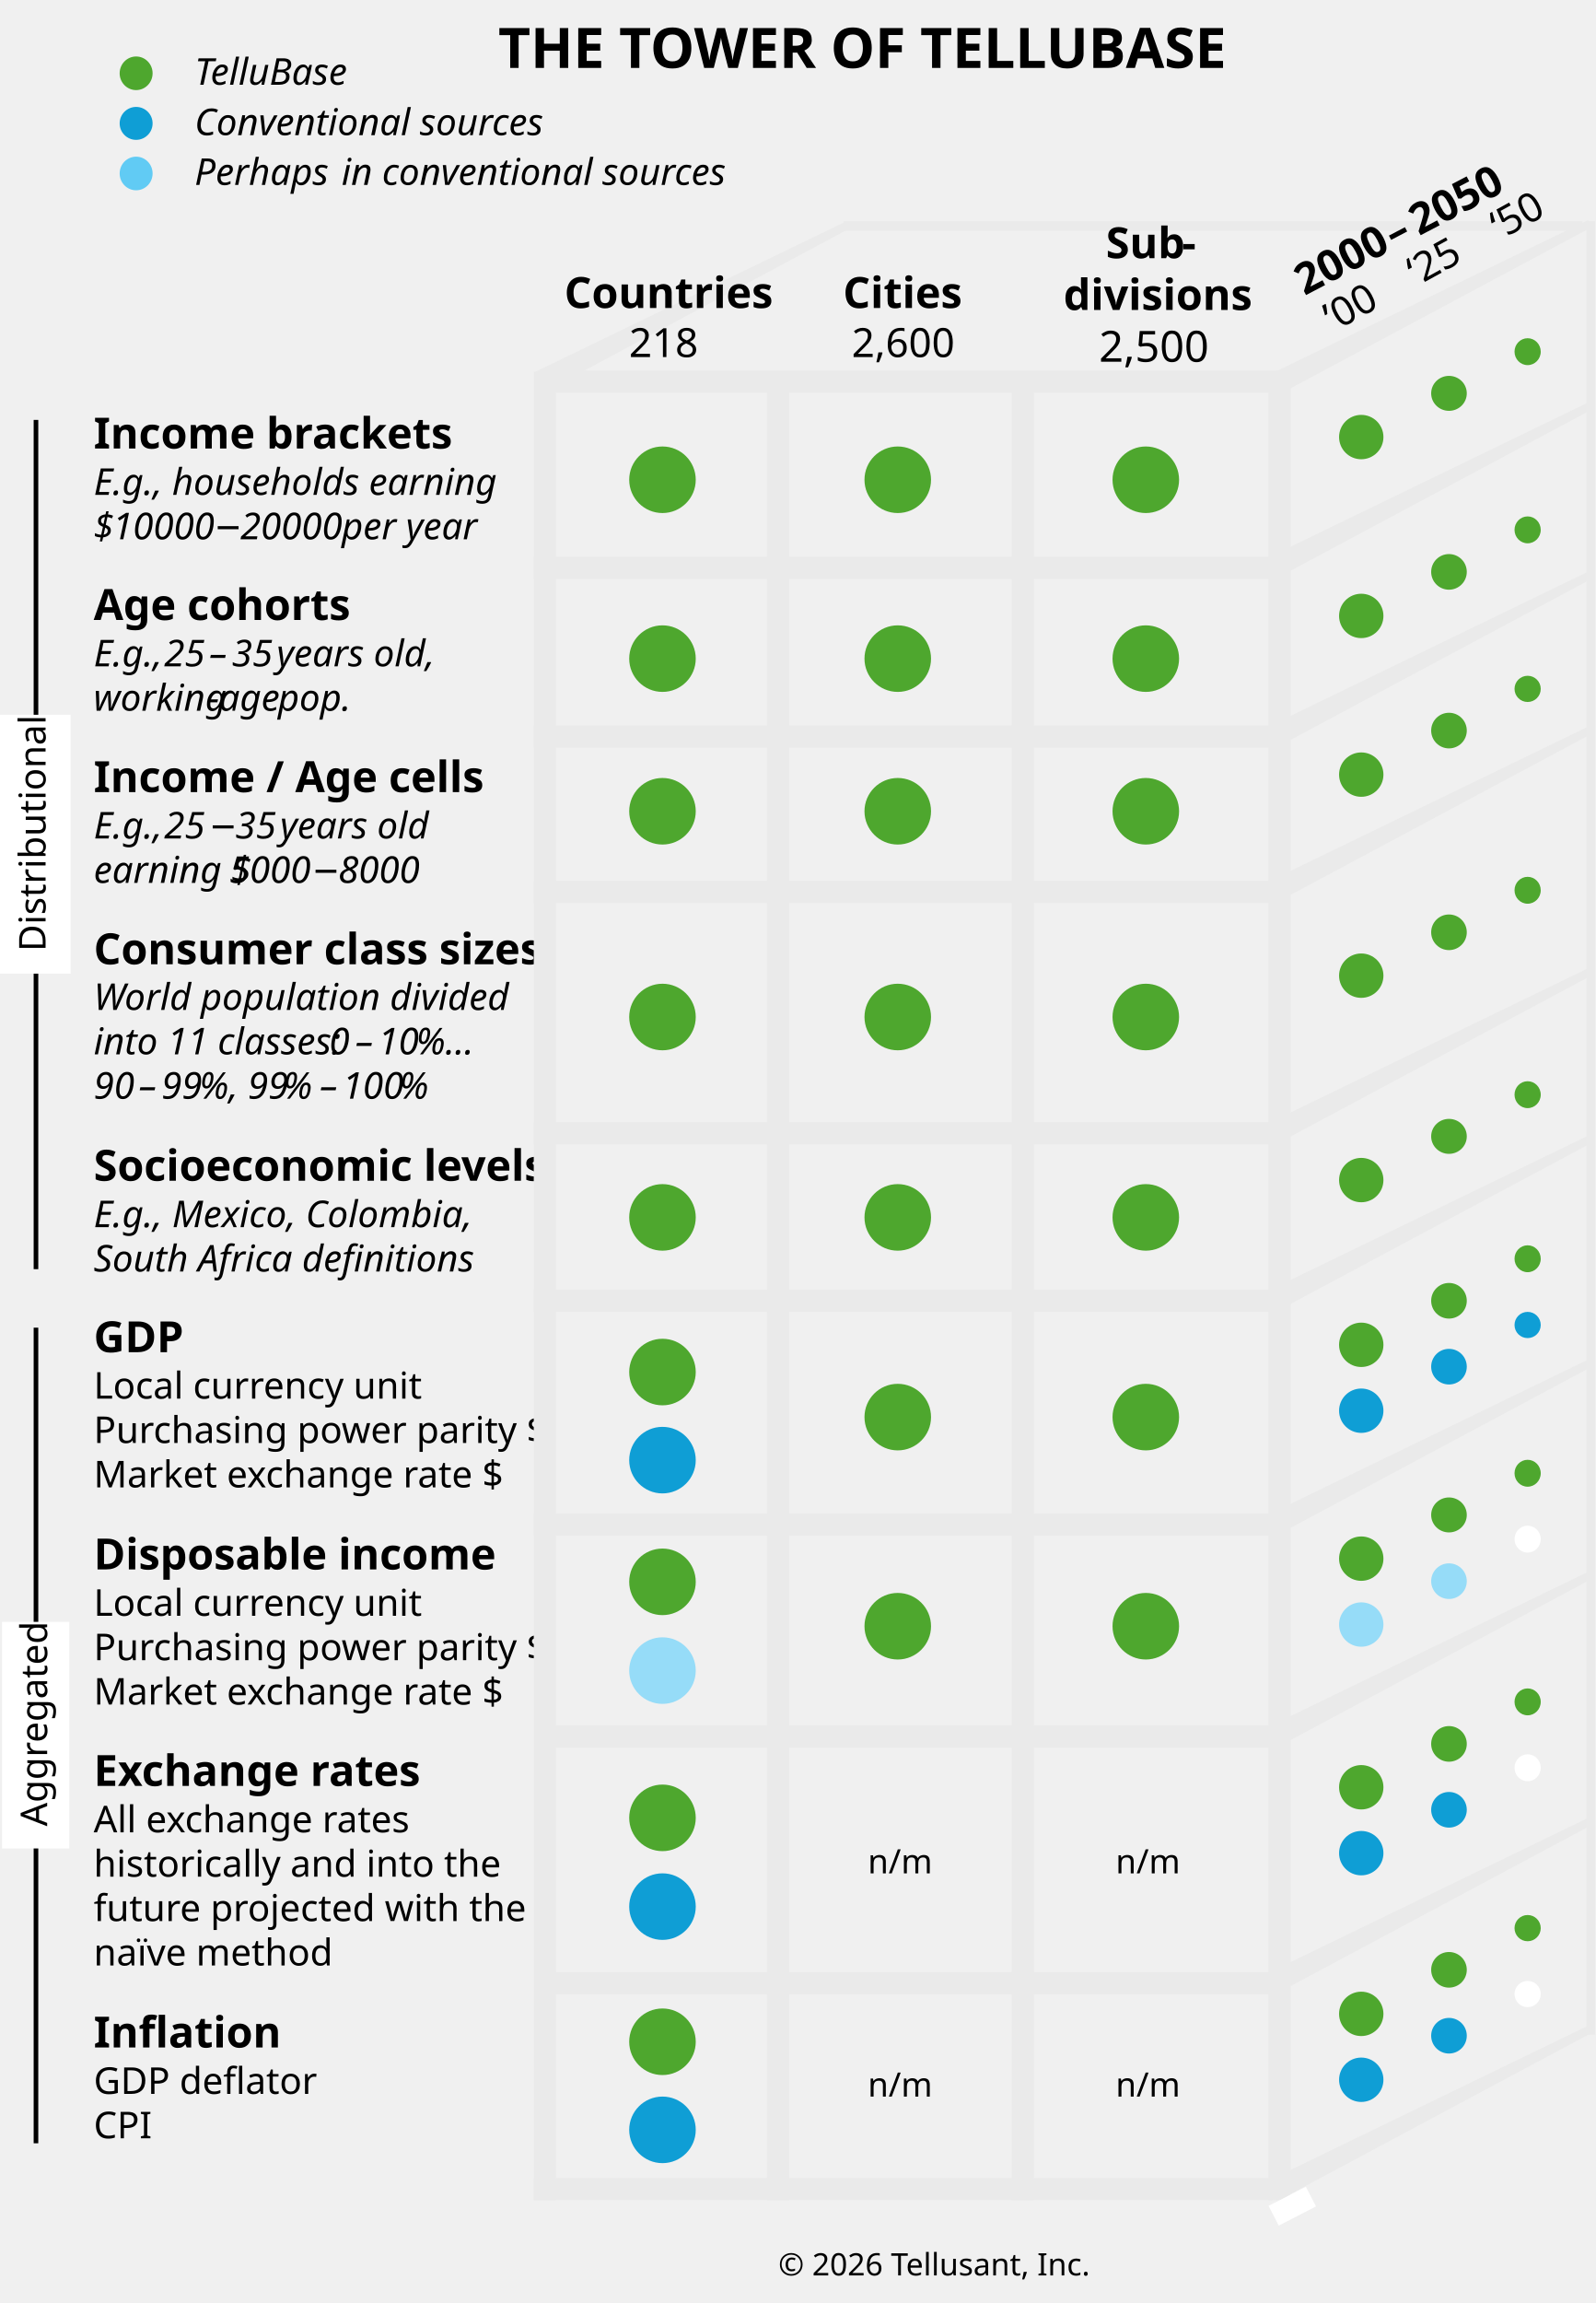
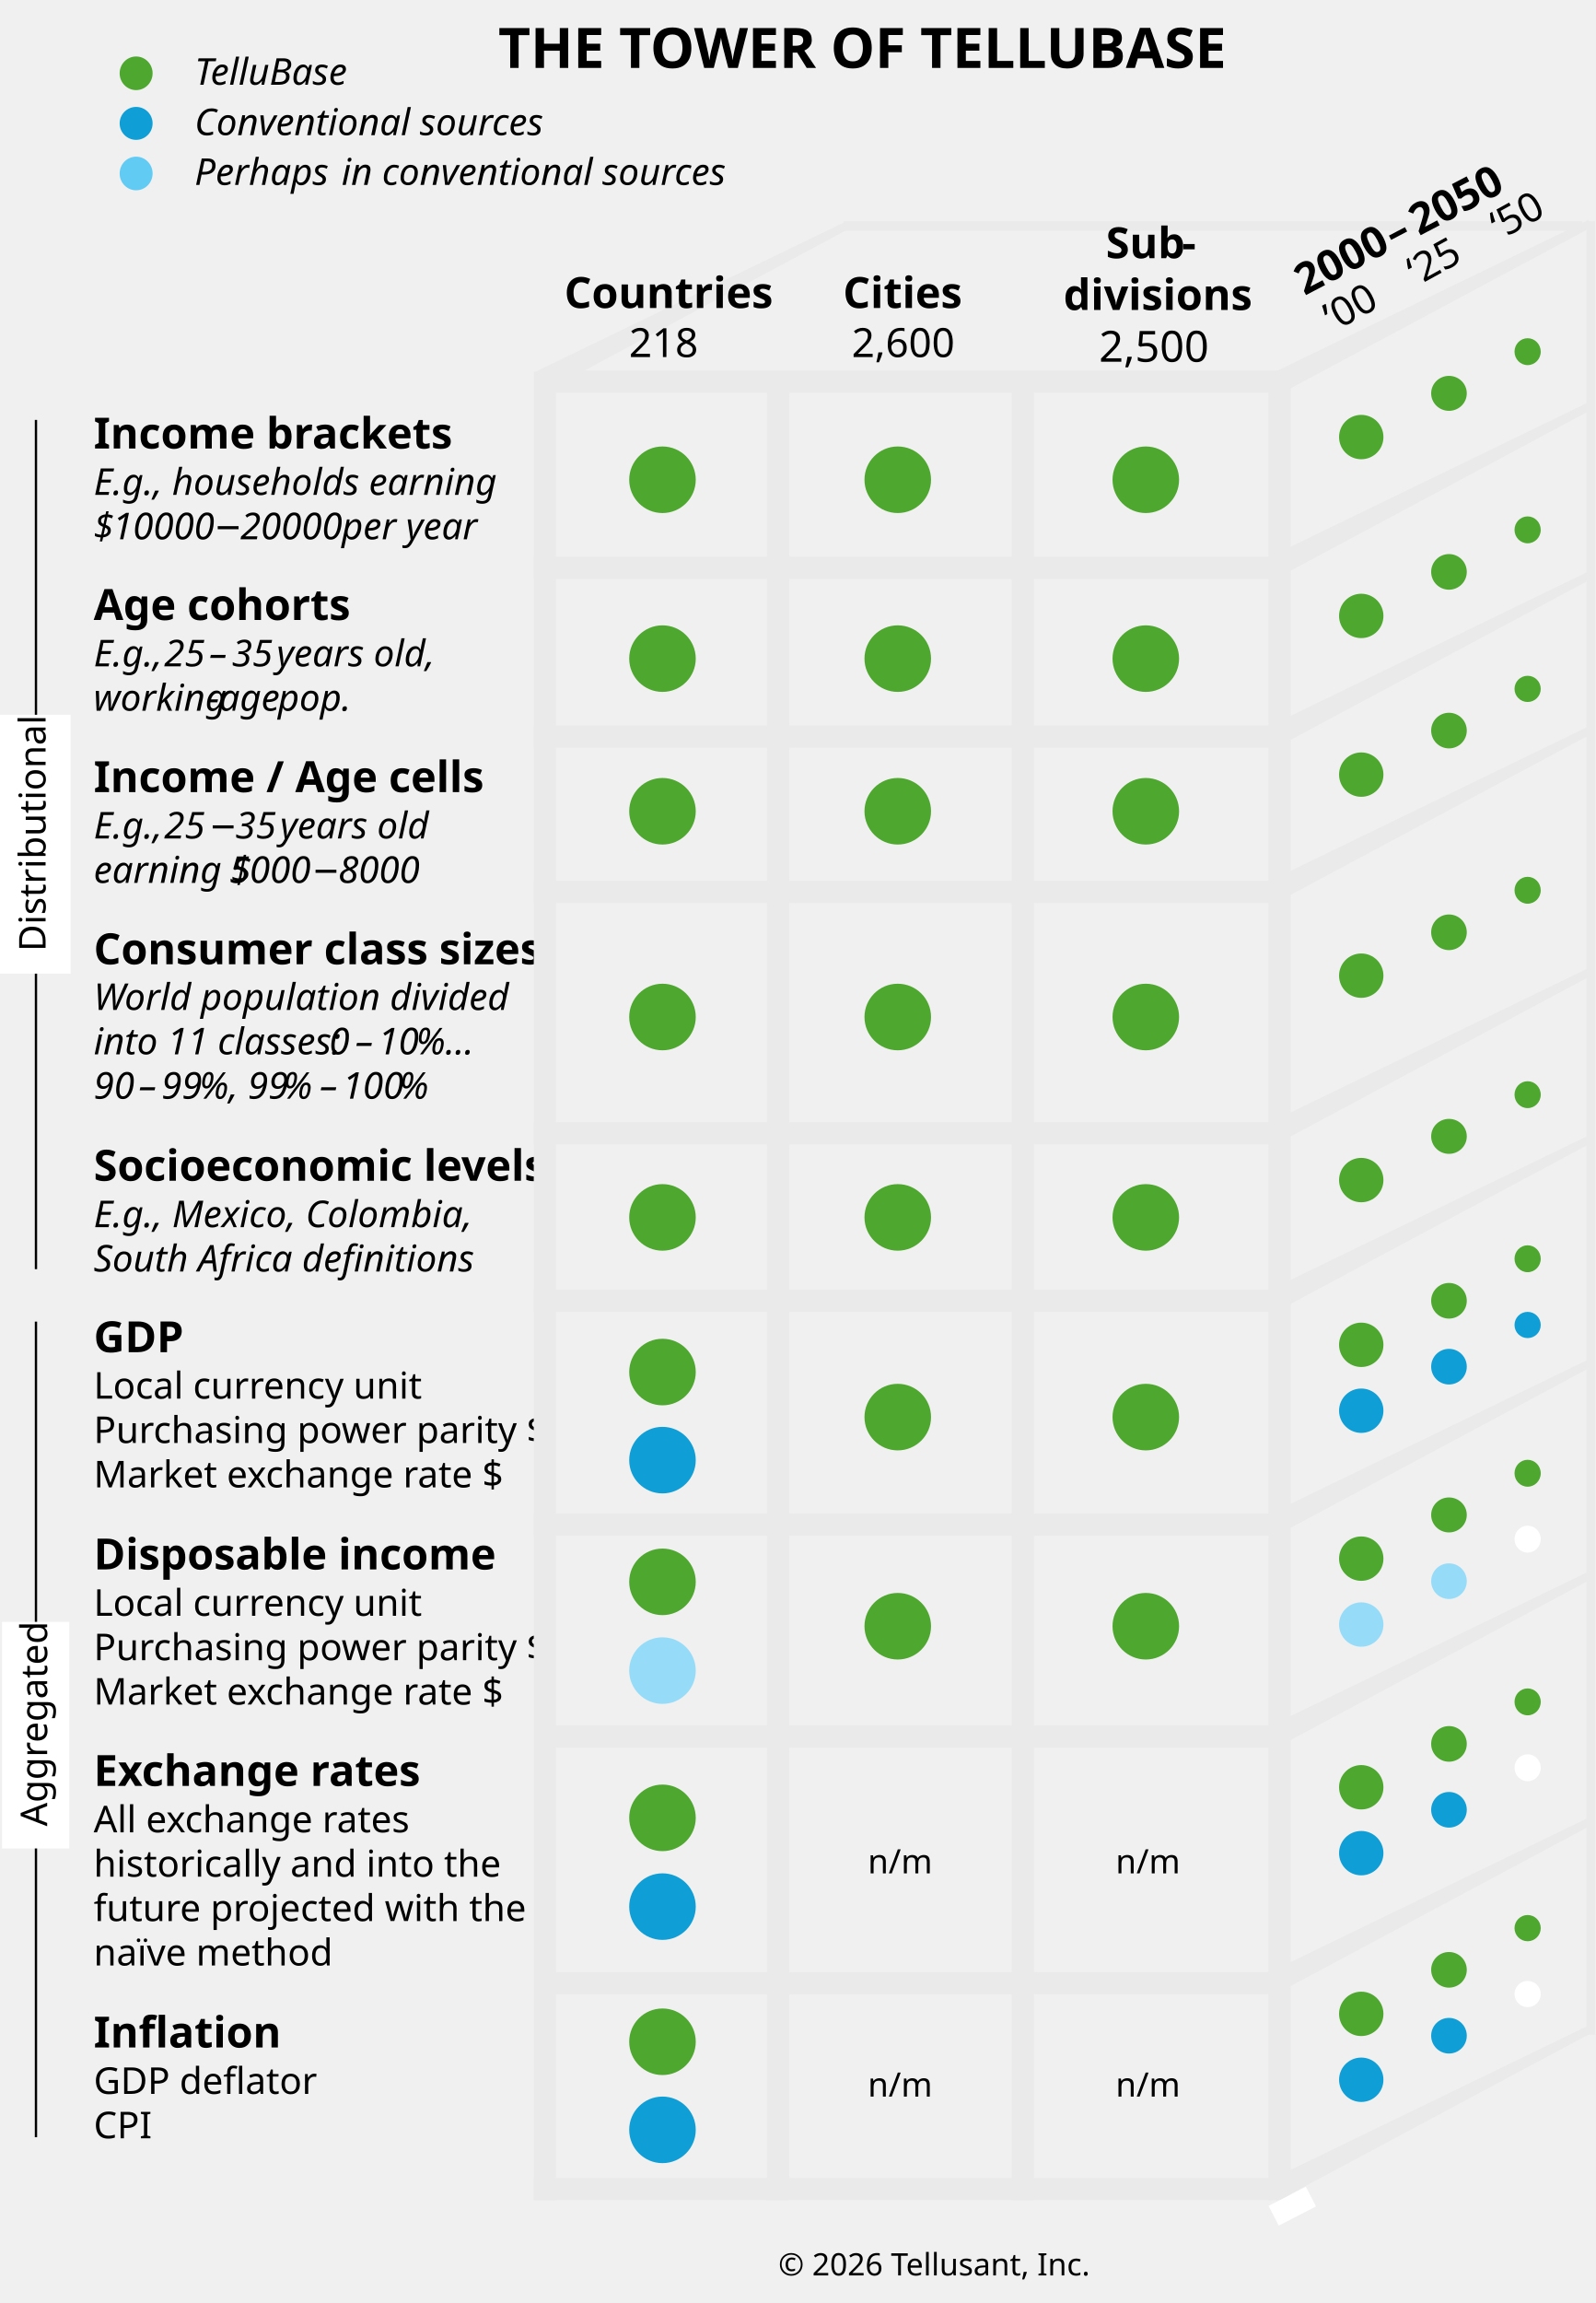
<svg xmlns="http://www.w3.org/2000/svg" width="2373" height="3425" xml:space="preserve" overflow="hidden">
  <g transform="translate(-46 -209)">
    <text font-family="Aptos,Aptos_MSFontService,sans-serif" font-weight="700" font-size="83" transform="matrix(1 0 0 1 787.197 310)">THE TOWER OF TELLUBASE</text>
    <path d="M224 392.5C224 378.969 234.969 368 248.5 368 262.031 368 273 378.969 273 392.5 273 406.031 262.031 417 248.5 417 234.969 417 224 406.031 224 392.5Z" fill="#0F9ED5" fill-rule="evenodd" />
    <text font-family="Aptos,Aptos_MSFontService,sans-serif" font-style="italic" font-weight="400" font-size="55" transform="matrix(1 0 0 1 335.492 410)">Conventional sources</text>
    <path d="M224 318C224 304.193 234.969 293 248.5 293 262.031 293 273 304.193 273 318 273 331.807 262.031 343 248.5 343 234.969 343 224 331.807 224 318Z" fill="#4EA72E" fill-rule="evenodd" />
    <text font-family="Aptos,Aptos_MSFontService,sans-serif" font-style="italic" font-weight="400" font-size="55" transform="matrix(1 0 0 1 335.492 335)">TelluBase</text>
    <path d="M224 467C224 453.193 234.969 442 248.5 442 262.031 442 273 453.193 273 467 273 480.807 262.031 492 248.5 492 234.969 492 224 480.807 224 467Z" fill="#61CBF4" fill-rule="evenodd" />
    <text font-family="Aptos,Aptos_MSFontService,sans-serif" font-style="italic" font-weight="400" font-size="55" transform="matrix(1 0 0 1 335.492 484)">Perhaps</text>
    <text font-family="Aptos,Aptos_MSFontService,sans-serif" font-style="italic" font-weight="400" font-size="55" transform="matrix(1 0 0 1 554.003 484)">in conventional sources</text>
    <text font-family="Aptos,Aptos_MSFontService,sans-serif" font-weight="400" font-size="46" transform="matrix(1 0 0 1 1203.91 3593)">© 2026 Tellusant, Inc.</text>
    <rect x="1301" y="538" width="1099" height="14" fill="#EAEAEA" />
    <text font-family="Aptos,Aptos_MSFontService,sans-serif" font-weight="700" font-size="64" transform="matrix(1 0 0 1 1300.06 667)">Cities</text>
    <text font-family="Aptos,Aptos_MSFontService,sans-serif" font-weight="400" font-size="60" transform="matrix(1 0 0 1 1312.94 740)">2,600</text>
    <text font-family="Aptos,Aptos_MSFontService,sans-serif" font-weight="700" font-size="64" transform="matrix(1 0 0 1 1691.1 593)">Sub</text>
    <text font-family="Aptos,Aptos_MSFontService,sans-serif" font-weight="700" font-size="64" transform="matrix(1 0 0 1 1804.54 593)">-</text>
    <text font-family="Aptos,Aptos_MSFontService,sans-serif" font-weight="700" font-size="64" transform="matrix(1 0 0 1 1628.08 670)">divisions</text>
    <text font-family="Aptos,Aptos_MSFontService,sans-serif" font-weight="400" font-size="64" transform="matrix(1 0 0 1 1680.79 747)">2,500</text>
    <text font-family="Aptos Narrow,Aptos Narrow_MSFontService,sans-serif" font-weight="700" font-stretch="semi-condensed" font-size="64" transform="matrix(1 0 0 1 185.334 2220)">GDP</text>
    <text font-family="Aptos Narrow,Aptos Narrow_MSFontService,sans-serif" font-weight="400" font-stretch="semi-condensed" font-size="55" transform="matrix(1 0 0 1 185.334 2289)">Local currency unit</text>
    <text font-family="Aptos Narrow,Aptos Narrow_MSFontService,sans-serif" font-weight="400" font-stretch="semi-condensed" font-size="55" transform="matrix(1 0 0 1 185.334 2355)">Purchasing power parity $</text>
    <text font-family="Aptos Narrow,Aptos Narrow_MSFontService,sans-serif" font-weight="400" font-stretch="semi-condensed" font-size="55" transform="matrix(1 0 0 1 185.334 2421)">Market exchange rate $</text>
    <text font-family="Aptos Narrow,Aptos Narrow_MSFontService,sans-serif" font-weight="700" font-stretch="semi-condensed" font-size="64" transform="matrix(1 0 0 1 185.334 2543)">Disposable income</text>
    <text font-family="Aptos Narrow,Aptos Narrow_MSFontService,sans-serif" font-weight="400" font-stretch="semi-condensed" font-size="55" transform="matrix(1 0 0 1 185.334 2612)">Local currency unit</text>
    <text font-family="Aptos Narrow,Aptos Narrow_MSFontService,sans-serif" font-weight="400" font-stretch="semi-condensed" font-size="55" transform="matrix(1 0 0 1 185.334 2678)">Purchasing power parity $</text>
    <text font-family="Aptos Narrow,Aptos Narrow_MSFontService,sans-serif" font-weight="400" font-stretch="semi-condensed" font-size="55" transform="matrix(1 0 0 1 185.334 2744)">Market exchange rate $</text>
    <text font-family="Aptos Narrow,Aptos Narrow_MSFontService,sans-serif" font-weight="700" font-stretch="semi-condensed" font-size="64" transform="matrix(1 0 0 1 185.334 876)">Income brackets</text>
    <text font-family="Aptos Narrow,Aptos Narrow_MSFontService,sans-serif" font-style="italic" font-weight="400" font-stretch="semi-condensed" font-size="55" transform="matrix(1 0 0 1 185.334 945)">E.g., households earning </text>
    <text font-family="Aptos Narrow,Aptos Narrow_MSFontService,sans-serif" font-style="italic" font-weight="400" font-stretch="semi-condensed" font-size="55" transform="matrix(1 0 0 1 185.334 1011)">$</text>
    <text font-family="Aptos Narrow,Aptos Narrow_MSFontService,sans-serif" font-style="italic" font-weight="400" font-stretch="semi-condensed" font-size="55" transform="matrix(1 0 0 1 213.407 1011)">10000</text>
    <text font-family="Arial,Arial_MSFontService,sans-serif" font-style="italic" font-weight="400" font-size="55" transform="matrix(1 0 0 1 353.771 1011)"> </text>
    <text font-family="Aptos Narrow,Aptos Narrow_MSFontService,sans-serif" font-style="italic" font-weight="400" font-stretch="semi-condensed" font-size="55" transform="matrix(1 0 0 1 364.657 1011)">−</text>
    <text font-family="Arial,Arial_MSFontService,sans-serif" font-style="italic" font-weight="400" font-size="55" transform="matrix(1 0 0 1 392.73 1011)"> </text>
    <text font-family="Aptos Narrow,Aptos Narrow_MSFontService,sans-serif" font-style="italic" font-weight="400" font-stretch="semi-condensed" font-size="55" transform="matrix(1 0 0 1 403.615 1011)">20000 </text>
    <text font-family="Aptos Narrow,Aptos Narrow_MSFontService,sans-serif" font-style="italic" font-weight="400" font-stretch="semi-condensed" font-size="55" transform="matrix(1 0 0 1 554.292 1011)">per year</text>
    <text font-family="Aptos Narrow,Aptos Narrow_MSFontService,sans-serif" font-weight="700" font-stretch="semi-condensed" font-size="64" transform="matrix(1 0 0 1 185.334 1131)">Age cohorts</text>
    <text font-family="Aptos Narrow,Aptos Narrow_MSFontService,sans-serif" font-style="italic" font-weight="400" font-stretch="semi-condensed" font-size="55" transform="matrix(1 0 0 1 185.334 1200)">E.g., </text>
    <text font-family="Aptos Narrow,Aptos Narrow_MSFontService,sans-serif" font-style="italic" font-weight="400" font-stretch="semi-condensed" font-size="55" transform="matrix(1 0 0 1 290.177 1200)">25</text>
    <text font-family="Arial,Arial_MSFontService,sans-serif" font-style="italic" font-weight="400" font-size="55" transform="matrix(1 0 0 1 346.323 1200)"> </text>
    <text font-family="Aptos Narrow,Aptos Narrow_MSFontService,sans-serif" font-style="italic" font-weight="400" font-stretch="semi-condensed" font-size="55" transform="matrix(1 0 0 1 357.209 1200)">–</text>
    <text font-family="Arial,Arial_MSFontService,sans-serif" font-style="italic" font-weight="400" font-size="55" transform="matrix(1 0 0 1 380.125 1200)"> </text>
    <text font-family="Aptos Narrow,Aptos Narrow_MSFontService,sans-serif" font-style="italic" font-weight="400" font-stretch="semi-condensed" font-size="55" transform="matrix(1 0 0 1 391.011 1200)">35 </text>
    <text font-family="Aptos Narrow,Aptos Narrow_MSFontService,sans-serif" font-style="italic" font-weight="400" font-stretch="semi-condensed" font-size="55" transform="matrix(1 0 0 1 457.469 1200)">years old,</text>
    <text font-family="Aptos Narrow,Aptos Narrow_MSFontService,sans-serif" font-style="italic" font-weight="400" font-stretch="semi-condensed" font-size="55" transform="matrix(1 0 0 1 185.334 1266)">working</text>
    <text font-family="Aptos Narrow,Aptos Narrow_MSFontService,sans-serif" font-style="italic" font-weight="400" font-stretch="semi-condensed" font-size="55" transform="matrix(1 0 0 1 354.917 1266)">-</text>
    <text font-family="Aptos Narrow,Aptos Narrow_MSFontService,sans-serif" font-style="italic" font-weight="400" font-stretch="semi-condensed" font-size="55" transform="matrix(1 0 0 1 371.532 1266)">age </text>
    <text font-family="Aptos Narrow,Aptos Narrow_MSFontService,sans-serif" font-style="italic" font-weight="400" font-stretch="semi-condensed" font-size="55" transform="matrix(1 0 0 1 459.417 1266)">pop.</text>
    <rect x="1187" y="762" width="33" height="2719" fill="#EAEAEA" />
    <rect x="2406" y="538" width="13" height="2697" fill="#EAEAEA" />
    <rect x="1933" y="762" width="33" height="2719" fill="#EAEAEA" />
    <rect x="1551" y="762" width="33" height="2719" fill="#EAEAEA" />
    <rect x="859" y="760" width="1099" height="33" fill="#EAEAEA" />
    <text font-family="Aptos Narrow,Aptos Narrow_MSFontService,sans-serif" font-weight="700" font-stretch="semi-condensed" font-size="64" transform="matrix(1 0 0 1 185.334 1387)">Income / Age cells</text>
    <text font-family="Aptos Narrow,Aptos Narrow_MSFontService,sans-serif" font-style="italic" font-weight="400" font-stretch="semi-condensed" font-size="55" transform="matrix(1 0 0 1 185.334 1456)">E.g., </text>
    <text font-family="Aptos Narrow,Aptos Narrow_MSFontService,sans-serif" font-style="italic" font-weight="400" font-stretch="semi-condensed" font-size="55" transform="matrix(1 0 0 1 290.177 1456)">25</text>
    <text font-family="Arial,Arial_MSFontService,sans-serif" font-style="italic" font-weight="400" font-size="55" transform="matrix(1 0 0 1 346.323 1456)"> </text>
    <text font-family="Aptos Narrow,Aptos Narrow_MSFontService,sans-serif" font-style="italic" font-weight="400" font-stretch="semi-condensed" font-size="55" transform="matrix(1 0 0 1 357.209 1456)">−</text>
    <text font-family="Arial,Arial_MSFontService,sans-serif" font-style="italic" font-weight="400" font-size="55" transform="matrix(1 0 0 1 385.282 1456)"> </text>
    <text font-family="Aptos Narrow,Aptos Narrow_MSFontService,sans-serif" font-style="italic" font-weight="400" font-stretch="semi-condensed" font-size="55" transform="matrix(1 0 0 1 396.167 1456)">35 </text>
    <text font-family="Aptos Narrow,Aptos Narrow_MSFontService,sans-serif" font-style="italic" font-weight="400" font-stretch="semi-condensed" font-size="55" transform="matrix(1 0 0 1 462.625 1456)">years old </text>
    <text font-family="Aptos Narrow,Aptos Narrow_MSFontService,sans-serif" font-style="italic" font-weight="400" font-stretch="semi-condensed" font-size="55" transform="matrix(1 0 0 1 185.334 1522)">earning $</text>
    <text font-family="Aptos Narrow,Aptos Narrow_MSFontService,sans-serif" font-style="italic" font-weight="400" font-stretch="semi-condensed" font-size="55" transform="matrix(1 0 0 1 387 1522)">5000</text>
    <text font-family="Arial,Arial_MSFontService,sans-serif" font-style="italic" font-weight="400" font-size="55" transform="matrix(1 0 0 1 499.292 1522)"> </text>
    <text font-family="Aptos Narrow,Aptos Narrow_MSFontService,sans-serif" font-style="italic" font-weight="400" font-stretch="semi-condensed" font-size="55" transform="matrix(1 0 0 1 510.177 1522)">−</text>
    <text font-family="Arial,Arial_MSFontService,sans-serif" font-style="italic" font-weight="400" font-size="55" transform="matrix(1 0 0 1 538.25 1522)"> </text>
    <text font-family="Aptos Narrow,Aptos Narrow_MSFontService,sans-serif" font-style="italic" font-weight="400" font-stretch="semi-condensed" font-size="55" transform="matrix(1 0 0 1 549.136 1522)">8000</text>
    <text font-family="Aptos Narrow,Aptos Narrow_MSFontService,sans-serif" font-weight="700" font-stretch="semi-condensed" font-size="64" transform="matrix(1 0 0 1 185.334 1965)">Socioeconomic levels</text>
    <text font-family="Aptos Narrow,Aptos Narrow_MSFontService,sans-serif" font-style="italic" font-weight="400" font-stretch="semi-condensed" font-size="55" transform="matrix(1 0 0 1 185.334 2034)">E.g., Mexico, Colombia, </text>
    <text font-family="Aptos Narrow,Aptos Narrow_MSFontService,sans-serif" font-style="italic" font-weight="400" font-stretch="semi-condensed" font-size="55" transform="matrix(1 0 0 1 185.334 2100)">South Africa definitions</text>
    <text font-family="Aptos Narrow,Aptos Narrow_MSFontService,sans-serif" font-weight="700" font-stretch="semi-condensed" font-size="64" transform="matrix(1 0 0 1 185.334 1643)">Consumer class sizes</text>
    <text font-family="Aptos Narrow,Aptos Narrow_MSFontService,sans-serif" font-style="italic" font-weight="400" font-stretch="semi-condensed" font-size="55" transform="matrix(1 0 0 1 185.334 1711)">World population divided </text>
    <text font-family="Aptos Narrow,Aptos Narrow_MSFontService,sans-serif" font-style="italic" font-weight="400" font-stretch="semi-condensed" font-size="55" transform="matrix(1 0 0 1 185.334 1777)">into 11 classes: </text>
    <text font-family="Aptos Narrow,Aptos Narrow_MSFontService,sans-serif" font-style="italic" font-weight="400" font-stretch="semi-condensed" font-size="55" transform="matrix(1 0 0 1 535.707 1777)">0</text>
    <text font-family="Arial,Arial_MSFontService,sans-serif" font-style="italic" font-weight="400" font-size="55" transform="matrix(1 0 0 1 563.78 1777)"> </text>
    <text font-family="Aptos Narrow,Aptos Narrow_MSFontService,sans-serif" font-style="italic" font-weight="400" font-stretch="semi-condensed" font-size="55" transform="matrix(1 0 0 1 574.665 1777)">–</text>
    <text font-family="Arial,Arial_MSFontService,sans-serif" font-style="italic" font-weight="400" font-size="55" transform="matrix(1 0 0 1 597.582 1777)"> </text>
    <text font-family="Aptos Narrow,Aptos Narrow_MSFontService,sans-serif" font-style="italic" font-weight="400" font-stretch="semi-condensed" font-size="55" transform="matrix(1 0 0 1 608.467 1777)">10</text>
    <text font-family="Aptos Narrow,Aptos Narrow_MSFontService,sans-serif" font-style="italic" font-weight="400" font-stretch="semi-condensed" font-size="55" transform="matrix(1 0 0 1 664.613 1777)">%…</text>
    <text font-family="Aptos Narrow,Aptos Narrow_MSFontService,sans-serif" font-style="italic" font-weight="400" font-stretch="semi-condensed" font-size="55" transform="matrix(1 0 0 1 185.334 1843)">90</text>
    <text font-family="Arial,Arial_MSFontService,sans-serif" font-style="italic" font-weight="400" font-size="55" transform="matrix(1 0 0 1 241.48 1843)"> </text>
    <text font-family="Aptos Narrow,Aptos Narrow_MSFontService,sans-serif" font-style="italic" font-weight="400" font-stretch="semi-condensed" font-size="55" transform="matrix(1 0 0 1 252.365 1843)">–</text>
    <text font-family="Arial,Arial_MSFontService,sans-serif" font-style="italic" font-weight="400" font-size="55" transform="matrix(1 0 0 1 275.282 1843)"> </text>
    <text font-family="Aptos Narrow,Aptos Narrow_MSFontService,sans-serif" font-style="italic" font-weight="400" font-stretch="semi-condensed" font-size="55" transform="matrix(1 0 0 1 286.167 1843)">99</text>
    <text font-family="Aptos Narrow,Aptos Narrow_MSFontService,sans-serif" font-style="italic" font-weight="400" font-stretch="semi-condensed" font-size="55" transform="matrix(1 0 0 1 342.313 1843)">%, 99</text>
    <text font-family="Aptos Narrow,Aptos Narrow_MSFontService,sans-serif" font-style="italic" font-weight="400" font-stretch="semi-condensed" font-size="55" transform="matrix(1 0 0 1 466.636 1843)">%</text>
    <text font-family="Arial,Arial_MSFontService,sans-serif" font-style="italic" font-weight="400" font-size="55" transform="matrix(1 0 0 1 510.75 1843)"> </text>
    <text font-family="Aptos Narrow,Aptos Narrow_MSFontService,sans-serif" font-style="italic" font-weight="400" font-stretch="semi-condensed" font-size="55" transform="matrix(1 0 0 1 521.636 1843)">–</text>
    <text font-family="Arial,Arial_MSFontService,sans-serif" font-style="italic" font-weight="400" font-size="55" transform="matrix(1 0 0 1 544.552 1843)"> </text>
    <text font-family="Aptos Narrow,Aptos Narrow_MSFontService,sans-serif" font-style="italic" font-weight="400" font-stretch="semi-condensed" font-size="55" transform="matrix(1 0 0 1 555.438 1843)">100</text>
    <text font-family="Aptos Narrow,Aptos Narrow_MSFontService,sans-serif" font-style="italic" font-weight="400" font-stretch="semi-condensed" font-size="55" transform="matrix(1 0 0 1 639.657 1843)">%</text>
    <text font-family="Aptos Narrow,Aptos Narrow_MSFontService,sans-serif" font-weight="700" font-stretch="semi-condensed" font-size="64" transform="matrix(1 0 0 1 185.334 2865)">Exchange rates</text>
    <text font-family="Aptos Narrow,Aptos Narrow_MSFontService,sans-serif" font-weight="400" font-stretch="semi-condensed" font-size="55" transform="matrix(1 0 0 1 185.334 2934)">All exchange rates </text>
    <text font-family="Aptos Narrow,Aptos Narrow_MSFontService,sans-serif" font-weight="400" font-stretch="semi-condensed" font-size="55" transform="matrix(1 0 0 1 185.334 3000)">historically and into the </text>
    <text font-family="Aptos Narrow,Aptos Narrow_MSFontService,sans-serif" font-weight="400" font-stretch="semi-condensed" font-size="55" transform="matrix(1 0 0 1 185.334 3066)">future projected with the </text>
    <text font-family="Aptos Narrow,Aptos Narrow_MSFontService,sans-serif" font-weight="400" font-stretch="semi-condensed" font-size="55" transform="matrix(1 0 0 1 185.334 3132)">naïve method</text>
    <text font-family="Aptos Narrow,Aptos Narrow_MSFontService,sans-serif" font-weight="700" font-stretch="semi-condensed" font-size="64" transform="matrix(1 0 0 1 185.334 3254)">Inflation</text>
    <text font-family="Aptos Narrow,Aptos Narrow_MSFontService,sans-serif" font-weight="400" font-stretch="semi-condensed" font-size="55" transform="matrix(1 0 0 1 185.334 3323)">GDP deflator</text>
    <text font-family="Aptos Narrow,Aptos Narrow_MSFontService,sans-serif" font-weight="400" font-stretch="semi-condensed" font-size="55" transform="matrix(1 0 0 1 185.334 3389)">CPI</text>
    <rect x="840" y="762" width="33" height="2719" fill="#EAEAEA" />
    <path d="M1701 922.5C1701 895.162 1723.16 873 1750.5 873 1777.84 873 1800 895.162 1800 922.5 1800 949.838 1777.84 972 1750.5 972 1723.16 972 1701 949.838 1701 922.5Z" fill="#4EA72E" fill-rule="evenodd" />
    <path d="M1332 922.5C1332 895.162 1354.16 873 1381.5 873 1408.84 873 1431 895.162 1431 922.5 1431 949.838 1408.84 972 1381.5 972 1354.16 972 1332 949.838 1332 922.5Z" fill="#4EA72E" fill-rule="evenodd" />
    <path d="M982 922.5C982 895.162 1004.16 873 1031.5 873 1058.84 873 1081 895.162 1081 922.5 1081 949.838 1058.84 972 1031.5 972 1004.16 972 982 949.838 982 922.5Z" fill="#4EA72E" fill-rule="evenodd" />
    <path d="M2038 859C2038 840.775 2052.77 826 2071 826 2089.23 826 2104 840.775 2104 859 2104 877.225 2089.23 892 2071 892 2052.77 892 2038 877.225 2038 859Z" fill="#4EA72E" fill-rule="evenodd" />
    <path d="M2175 794C2175 779.641 2186.86 768 2201.5 768 2216.14 768 2228 779.641 2228 794 2228 808.359 2216.14 820 2201.5 820 2186.86 820 2175 808.359 2175 794Z" fill="#4EA72E" fill-rule="evenodd" />
    <path d="M2299 732C2299 720.954 2307.73 712 2318.5 712 2329.27 712 2338 720.954 2338 732 2338 743.046 2329.27 752 2318.5 752 2307.73 752 2299 743.046 2299 732Z" fill="#4EA72E" fill-rule="evenodd" />
    <text font-family="Aptos,Aptos_MSFontService,sans-serif" font-weight="400" font-size="50" transform="matrix(1 0 0 1 1336.9 2995)">n/m</text>
    <text font-family="Aptos,Aptos_MSFontService,sans-serif" font-weight="400" font-size="50" transform="matrix(1 0 0 1 1705.59 2995)">n/m</text>
    <text font-family="Aptos,Aptos_MSFontService,sans-serif" font-weight="400" font-size="50" transform="matrix(1 0 0 1 1336.9 3327)">n/m</text>
    <text font-family="Aptos,Aptos_MSFontService,sans-serif" font-weight="400" font-size="50" transform="matrix(1 0 0 1 1705.59 3327)">n/m</text>
    <rect x="840" y="1037" width="1099" height="33" fill="#EAEAEA" />
    <rect x="840" y="1519" width="1099" height="33" fill="#EAEAEA" />
    <rect x="840" y="1878" width="1099" height="33" fill="#EAEAEA" />
    <rect x="840" y="2127" width="1099" height="33" fill="#EAEAEA" />
    <rect x="840" y="2460" width="1099" height="33" fill="#EAEAEA" />
    <rect x="845" y="2775" width="1100" height="33" fill="#EAEAEA" />
    <rect x="844" y="3142" width="1099" height="33" fill="#EAEAEA" />
    <rect x="840" y="1288" width="1099" height="33" fill="#EAEAEA" />
    <rect x="840" y="3448" width="1099" height="33" fill="#EAEAEA" />
    <path d="M1701 1188.5C1701 1161.16 1723.16 1139 1750.5 1139 1777.84 1139 1800 1161.16 1800 1188.5 1800 1215.84 1777.84 1238 1750.5 1238 1723.16 1238 1701 1215.84 1701 1188.5Z" fill="#4EA72E" fill-rule="evenodd" />
    <path d="M1332 1188.5C1332 1161.16 1354.16 1139 1381.5 1139 1408.84 1139 1431 1161.16 1431 1188.5 1431 1215.84 1408.84 1238 1381.5 1238 1354.16 1238 1332 1215.84 1332 1188.5Z" fill="#4EA72E" fill-rule="evenodd" />
    <path d="M982 1188.5C982 1161.16 1004.16 1139 1031.5 1139 1058.84 1139 1081 1161.16 1081 1188.5 1081 1215.84 1058.84 1238 1031.5 1238 1004.16 1238 982 1215.84 982 1188.5Z" fill="#4EA72E" fill-rule="evenodd" />
    <path d="M1701 1415.5C1701 1388.16 1723.16 1366 1750.5 1366 1777.84 1366 1800 1388.16 1800 1415.5 1800 1442.84 1777.84 1465 1750.5 1465 1723.16 1465 1701 1442.84 1701 1415.5Z" fill="#4EA72E" fill-rule="evenodd" />
    <path d="M1332 1415.5C1332 1388.16 1354.16 1366 1381.5 1366 1408.84 1366 1431 1388.16 1431 1415.5 1431 1442.84 1408.84 1465 1381.5 1465 1354.16 1465 1332 1442.84 1332 1415.5Z" fill="#4EA72E" fill-rule="evenodd" />
    <path d="M982 1415.5C982 1388.16 1004.16 1366 1031.5 1366 1058.84 1366 1081 1388.16 1081 1415.5 1081 1442.84 1058.84 1465 1031.5 1465 1004.16 1465 982 1442.84 982 1415.5Z" fill="#4EA72E" fill-rule="evenodd" />
    <path d="M1701 1721.5C1701 1694.16 1723.16 1672 1750.5 1672 1777.84 1672 1800 1694.16 1800 1721.5 1800 1748.84 1777.84 1771 1750.5 1771 1723.16 1771 1701 1748.84 1701 1721.5Z" fill="#4EA72E" fill-rule="evenodd" />
    <path d="M1332 1721.5C1332 1694.16 1354.16 1672 1381.5 1672 1408.84 1672 1431 1694.16 1431 1721.5 1431 1748.84 1408.84 1771 1381.5 1771 1354.16 1771 1332 1748.84 1332 1721.5Z" fill="#4EA72E" fill-rule="evenodd" />
    <path d="M982 1721.5C982 1694.16 1004.16 1672 1031.5 1672 1058.84 1672 1081 1694.16 1081 1721.5 1081 1748.84 1058.84 1771 1031.5 1771 1004.16 1771 982 1748.84 982 1721.5Z" fill="#4EA72E" fill-rule="evenodd" />
    <path d="M1701 2019.5C1701 1992.16 1723.16 1970 1750.5 1970 1777.84 1970 1800 1992.16 1800 2019.5 1800 2046.84 1777.84 2069 1750.5 2069 1723.16 2069 1701 2046.84 1701 2019.5Z" fill="#4EA72E" fill-rule="evenodd" />
    <path d="M1332 2019.5C1332 1992.16 1354.16 1970 1381.5 1970 1408.84 1970 1431 1992.16 1431 2019.5 1431 2046.84 1408.84 2069 1381.5 2069 1354.16 2069 1332 2046.84 1332 2019.5Z" fill="#4EA72E" fill-rule="evenodd" />
    <path d="M982 2019.5C982 1992.16 1004.16 1970 1031.5 1970 1058.84 1970 1081 1992.16 1081 2019.5 1081 2046.84 1058.84 2069 1031.5 2069 1004.16 2069 982 2046.84 982 2019.5Z" fill="#4EA72E" fill-rule="evenodd" />
    <path d="M1701 2316.5C1701 2289.16 1723.16 2267 1750.5 2267 1777.84 2267 1800 2289.16 1800 2316.5 1800 2343.84 1777.84 2366 1750.5 2366 1723.16 2366 1701 2343.84 1701 2316.5Z" fill="#4EA72E" fill-rule="evenodd" />
    <path d="M1332 2316.5C1332 2289.16 1354.16 2267 1381.5 2267 1408.84 2267 1431 2289.16 1431 2316.5 1431 2343.84 1408.84 2366 1381.5 2366 1354.16 2366 1332 2343.84 1332 2316.5Z" fill="#4EA72E" fill-rule="evenodd" />
    <path d="M1701 2627.5C1701 2600.16 1723.16 2578 1750.5 2578 1777.84 2578 1800 2600.16 1800 2627.5 1800 2654.84 1777.84 2677 1750.5 2677 1723.16 2677 1701 2654.84 1701 2627.5Z" fill="#4EA72E" fill-rule="evenodd" />
    <path d="M1332 2627.5C1332 2600.16 1354.16 2578 1381.5 2578 1408.84 2578 1431 2600.16 1431 2627.5 1431 2654.84 1408.84 2677 1381.5 2677 1354.16 2677 1332 2654.84 1332 2627.5Z" fill="#4EA72E" fill-rule="evenodd" />
    <path d="M982 2249.5C982 2222.16 1004.16 2200 1031.5 2200 1058.84 2200 1081 2222.16 1081 2249.5 1081 2276.84 1058.84 2299 1031.5 2299 1004.16 2299 982 2276.84 982 2249.5Z" fill="#4EA72E" fill-rule="evenodd" />
    <path d="M982 2380.5C982 2353.16 1004.16 2331 1031.5 2331 1058.84 2331 1081 2353.16 1081 2380.5 1081 2407.84 1058.84 2430 1031.5 2430 1004.16 2430 982 2407.84 982 2380.5Z" fill="#0F9ED5" fill-rule="evenodd" />
    <path d="M982 2561.5C982 2534.16 1004.16 2512 1031.5 2512 1058.84 2512 1081 2534.16 1081 2561.5 1081 2588.84 1058.84 2611 1031.5 2611 1004.16 2611 982 2588.84 982 2561.5Z" fill="#4EA72E" fill-rule="evenodd" />
    <path d="M982 2693.5C982 2666.16 1004.16 2644 1031.5 2644 1058.84 2644 1081 2666.16 1081 2693.5 1081 2720.84 1058.84 2743 1031.5 2743 1004.16 2743 982 2720.84 982 2693.5Z" fill="#96DCF8" fill-rule="evenodd" />
    <path d="M982 2912.5C982 2885.16 1004.16 2863 1031.5 2863 1058.84 2863 1081 2885.16 1081 2912.5 1081 2939.84 1058.84 2962 1031.5 2962 1004.16 2962 982 2939.84 982 2912.5Z" fill="#4EA72E" fill-rule="evenodd" />
    <path d="M982 3044.5C982 3017.16 1004.16 2995 1031.5 2995 1058.84 2995 1081 3017.16 1081 3044.5 1081 3071.84 1058.84 3094 1031.5 3094 1004.16 3094 982 3071.84 982 3044.5Z" fill="#0F9ED5" fill-rule="evenodd" />
    <path d="M982 3245.5C982 3218.16 1004.16 3196 1031.5 3196 1058.84 3196 1081 3218.16 1081 3245.5 1081 3272.84 1058.84 3295 1031.5 3295 1004.16 3295 982 3272.84 982 3245.5Z" fill="#4EA72E" fill-rule="evenodd" />
    <path d="M982 3376.5C982 3349.16 1004.16 3327 1031.5 3327 1058.84 3327 1081 3349.16 1081 3376.5 1081 3403.84 1058.84 3426 1031.5 3426 1004.16 3426 982 3403.84 982 3376.5Z" fill="#0F9ED5" fill-rule="evenodd" />
    <path d="M2038 1125C2038 1106.77 2052.77 1092 2071 1092 2089.23 1092 2104 1106.77 2104 1125 2104 1143.23 2089.23 1158 2071 1158 2052.77 1158 2038 1143.23 2038 1125Z" fill="#4EA72E" fill-rule="evenodd" />
    <path d="M2175 1059.5C2175 1044.86 2186.86 1033 2201.5 1033 2216.14 1033 2228 1044.86 2228 1059.5 2228 1074.14 2216.14 1086 2201.5 1086 2186.86 1086 2175 1074.14 2175 1059.5Z" fill="#4EA72E" fill-rule="evenodd" />
    <path d="M2299 997C2299 985.954 2307.73 977 2318.5 977 2329.27 977 2338 985.954 2338 997 2338 1008.05 2329.27 1017 2318.5 1017 2307.73 1017 2299 1008.05 2299 997Z" fill="#4EA72E" fill-rule="evenodd" />
    <path d="M2038 1361C2038 1342.77 2052.77 1328 2071 1328 2089.23 1328 2104 1342.77 2104 1361 2104 1379.23 2089.23 1394 2071 1394 2052.77 1394 2038 1379.23 2038 1361Z" fill="#4EA72E" fill-rule="evenodd" />
    <path d="M2175 1295.5C2175 1280.86 2186.86 1269 2201.5 1269 2216.14 1269 2228 1280.86 2228 1295.5 2228 1310.14 2216.14 1322 2201.5 1322 2186.86 1322 2175 1310.14 2175 1295.5Z" fill="#4EA72E" fill-rule="evenodd" />
    <path d="M2299 1233.5C2299 1222.73 2307.73 1214 2318.5 1214 2329.27 1214 2338 1222.73 2338 1233.5 2338 1244.27 2329.27 1253 2318.5 1253 2307.73 1253 2299 1244.27 2299 1233.5Z" fill="#4EA72E" fill-rule="evenodd" />
    <path d="M2038 1660C2038 1641.77 2052.77 1627 2071 1627 2089.23 1627 2104 1641.77 2104 1660 2104 1678.23 2089.23 1693 2071 1693 2052.77 1693 2038 1678.23 2038 1660Z" fill="#4EA72E" fill-rule="evenodd" />
    <path d="M2175 1595.5C2175 1580.86 2186.86 1569 2201.5 1569 2216.14 1569 2228 1580.86 2228 1595.5 2228 1610.14 2216.14 1622 2201.5 1622 2186.86 1622 2175 1610.14 2175 1595.5Z" fill="#4EA72E" fill-rule="evenodd" />
    <path d="M2299 1533C2299 1521.95 2307.73 1513 2318.5 1513 2329.27 1513 2338 1521.95 2338 1533 2338 1544.05 2329.27 1553 2318.5 1553 2307.73 1553 2299 1544.05 2299 1533Z" fill="#4EA72E" fill-rule="evenodd" />
    <path d="M2038 1964C2038 1945.77 2052.77 1931 2071 1931 2089.23 1931 2104 1945.77 2104 1964 2104 1982.23 2089.23 1997 2071 1997 2052.77 1997 2038 1982.23 2038 1964Z" fill="#4EA72E" fill-rule="evenodd" />
    <path d="M2175 1899C2175 1884.64 2186.86 1873 2201.5 1873 2216.14 1873 2228 1884.64 2228 1899 2228 1913.36 2216.14 1925 2201.5 1925 2186.86 1925 2175 1913.36 2175 1899Z" fill="#4EA72E" fill-rule="evenodd" />
    <path d="M2299 1837C2299 1825.95 2307.73 1817 2318.5 1817 2329.27 1817 2338 1825.95 2338 1837 2338 1848.05 2329.27 1857 2318.5 1857 2307.73 1857 2299 1848.05 2299 1837Z" fill="#4EA72E" fill-rule="evenodd" />
    <path d="M2038 2307C2038 2288.77 2052.77 2274 2071 2274 2089.23 2274 2104 2288.77 2104 2307 2104 2325.23 2089.23 2340 2071 2340 2052.77 2340 2038 2325.23 2038 2307Z" fill="#0F9ED5" fill-rule="evenodd" />
    <path d="M2175 2241.5C2175 2226.86 2186.86 2215 2201.5 2215 2216.14 2215 2228 2226.86 2228 2241.5 2228 2256.14 2216.14 2268 2201.5 2268 2186.86 2268 2175 2256.14 2175 2241.5Z" fill="#0F9ED5" fill-rule="evenodd" />
    <path d="M2299 2179.5C2299 2168.73 2307.73 2160 2318.5 2160 2329.27 2160 2338 2168.73 2338 2179.5 2338 2190.27 2329.27 2199 2318.5 2199 2307.73 2199 2299 2190.27 2299 2179.5Z" fill="#0F9ED5" fill-rule="evenodd" />
    <path d="M2038 2209C2038 2190.77 2052.77 2176 2071 2176 2089.23 2176 2104 2190.77 2104 2209 2104 2227.23 2089.23 2242 2071 2242 2052.77 2242 2038 2227.23 2038 2209Z" fill="#4EA72E" fill-rule="evenodd" />
    <path d="M2175 2143.5C2175 2128.86 2186.86 2117 2201.5 2117 2216.14 2117 2228 2128.86 2228 2143.5 2228 2158.14 2216.14 2170 2201.5 2170 2186.86 2170 2175 2158.14 2175 2143.5Z" fill="#4EA72E" fill-rule="evenodd" />
    <path d="M2299 2081C2299 2069.95 2307.73 2061 2318.5 2061 2329.27 2061 2338 2069.95 2338 2081 2338 2092.05 2329.27 2101 2318.5 2101 2307.73 2101 2299 2092.05 2299 2081Z" fill="#4EA72E" fill-rule="evenodd" />
    <path d="M2038 2625C2038 2606.77 2052.77 2592 2071 2592 2089.23 2592 2104 2606.77 2104 2625 2104 2643.23 2089.23 2658 2071 2658 2052.77 2658 2038 2643.23 2038 2625Z" fill="#96DCF8" fill-rule="evenodd" />
    <path d="M2175 2560.5C2175 2545.86 2186.86 2534 2201.5 2534 2216.14 2534 2228 2545.86 2228 2560.5 2228 2575.14 2216.14 2587 2201.5 2587 2186.86 2587 2175 2575.14 2175 2560.5Z" fill="#96DCF8" fill-rule="evenodd" />
    <path d="M2299 2498C2299 2486.95 2307.73 2478 2318.5 2478 2329.27 2478 2338 2486.95 2338 2498 2338 2509.05 2329.27 2518 2318.5 2518 2307.73 2518 2299 2509.05 2299 2498Z" fill="#FFFFFF" fill-rule="evenodd" />
    <path d="M2038 2527C2038 2508.77 2052.77 2494 2071 2494 2089.23 2494 2104 2508.77 2104 2527 2104 2545.23 2089.23 2560 2071 2560 2052.77 2560 2038 2545.23 2038 2527Z" fill="#4EA72E" fill-rule="evenodd" />
    <path d="M2175 2462C2175 2447.64 2186.86 2436 2201.5 2436 2216.14 2436 2228 2447.64 2228 2462 2228 2476.36 2216.14 2488 2201.5 2488 2186.86 2488 2175 2476.36 2175 2462Z" fill="#4EA72E" fill-rule="evenodd" />
    <path d="M2299 2400C2299 2388.95 2307.73 2380 2318.5 2380 2329.27 2380 2338 2388.95 2338 2400 2338 2411.05 2329.27 2420 2318.5 2420 2307.73 2420 2299 2411.05 2299 2400Z" fill="#4EA72E" fill-rule="evenodd" />
    <path d="M2038 2965C2038 2946.77 2052.77 2932 2071 2932 2089.23 2932 2104 2946.77 2104 2965 2104 2983.23 2089.23 2998 2071 2998 2052.77 2998 2038 2983.23 2038 2965Z" fill="#0F9ED5" fill-rule="evenodd" />
    <path d="M2175 2900.5C2175 2885.86 2186.86 2874 2201.5 2874 2216.14 2874 2228 2885.86 2228 2900.5 2228 2915.14 2216.14 2927 2201.5 2927 2186.86 2927 2175 2915.14 2175 2900.5Z" fill="#0F9ED5" fill-rule="evenodd" />
    <path d="M2299 2838C2299 2826.95 2307.73 2818 2318.5 2818 2329.27 2818 2338 2826.95 2338 2838 2338 2849.05 2329.27 2858 2318.5 2858 2307.73 2858 2299 2849.05 2299 2838Z" fill="#FFFFFF" fill-rule="evenodd" />
    <path d="M2038 2867C2038 2848.77 2052.77 2834 2071 2834 2089.23 2834 2104 2848.77 2104 2867 2104 2885.23 2089.23 2900 2071 2900 2052.77 2900 2038 2885.23 2038 2867Z" fill="#4EA72E" fill-rule="evenodd" />
    <path d="M2175 2802.5C2175 2787.86 2186.86 2776 2201.5 2776 2216.14 2776 2228 2787.86 2228 2802.5 2228 2817.14 2216.14 2829 2201.5 2829 2186.86 2829 2175 2817.14 2175 2802.5Z" fill="#4EA72E" fill-rule="evenodd" />
    <path d="M2299 2740C2299 2728.95 2307.73 2720 2318.5 2720 2329.27 2720 2338 2728.95 2338 2740 2338 2751.05 2329.27 2760 2318.5 2760 2307.73 2760 2299 2751.05 2299 2740Z" fill="#4EA72E" fill-rule="evenodd" />
    <path d="M2038 3302C2038 3283.77 2052.77 3269 2071 3269 2089.23 3269 2104 3283.77 2104 3302 2104 3320.23 2089.23 3335 2071 3335 2052.77 3335 2038 3320.23 2038 3302Z" fill="#0F9ED5" fill-rule="evenodd" />
    <path d="M2175 3236.5C2175 3221.86 2186.86 3210 2201.5 3210 2216.14 3210 2228 3221.86 2228 3236.5 2228 3251.14 2216.14 3263 2201.5 3263 2186.86 3263 2175 3251.14 2175 3236.5Z" fill="#0F9ED5" fill-rule="evenodd" />
    <path d="M2299 3174.5C2299 3163.73 2307.73 3155 2318.5 3155 2329.27 3155 2338 3163.73 2338 3174.5 2338 3185.27 2329.27 3194 2318.5 3194 2307.73 3194 2299 3185.27 2299 3174.5Z" fill="#FFFFFF" fill-rule="evenodd" />
    <path d="M2038 3204C2038 3185.77 2052.77 3171 2071 3171 2089.23 3171 2104 3185.77 2104 3204 2104 3222.23 2089.23 3237 2071 3237 2052.77 3237 2038 3222.23 2038 3204Z" fill="#4EA72E" fill-rule="evenodd" />
    <path d="M2175 3138.5C2175 3123.86 2186.86 3112 2201.5 3112 2216.14 3112 2228 3123.86 2228 3138.5 2228 3153.14 2216.14 3165 2201.5 3165 2186.86 3165 2175 3153.14 2175 3138.5Z" fill="#4EA72E" fill-rule="evenodd" />
    <path d="M2299 3076.5C2299 3065.73 2307.73 3057 2318.5 3057 2329.27 3057 2338 3065.73 2338 3076.5 2338 3087.27 2329.27 3096 2318.5 3096 2307.73 3096 2299 3087.27 2299 3076.5Z" fill="#4EA72E" fill-rule="evenodd" />
    <path d="M1933.14 3489.57 1988.55 3461.04 2003.66 3490.38 1948.25 3518.91Z" fill="#FFFFFF" fill-rule="evenodd" />
    <text font-family="Aptos,Aptos_MSFontService,sans-serif" font-weight="400" font-size="60" transform="matrix(0.875707 -0.482843 0.482843 0.875707 2030.08 703)">’00    ‘25    ‘50</text>
    <text font-family="Aptos,Aptos_MSFontService,sans-serif" font-weight="700" font-size="64" transform="matrix(0.885734 -0.464194 0.464194 0.885734 1986.61 649)">2000</text>
    <text font-family="Arial,Arial_MSFontService,sans-serif" font-weight="700" font-size="64" transform="matrix(0.885734 -0.464194 0.464194 0.885734 2108.4 585)"> </text>
    <text font-family="Aptos,Aptos_MSFontService,sans-serif" font-weight="700" font-size="64" transform="matrix(0.885734 -0.464194 0.464194 0.885734 2119.56 579)">–</text>
    <text font-family="Arial,Arial_MSFontService,sans-serif" font-weight="700" font-size="64" transform="matrix(0.885734 -0.464194 0.464194 0.885734 2145.95 566)"> </text>
    <text font-family="Aptos,Aptos_MSFontService,sans-serif" font-weight="700" font-size="64" transform="matrix(0.885734 -0.464194 0.464194 0.885734 2157.11 560)">2050</text>
    <path d="M1933.14 1037.89 2408.38 807.579 2413.79 818.194 1948.13 1067.29Z" fill="#EAEAEA" fill-rule="evenodd" />
    <path d="M1933.14 1289.45 2408.38 1059.14 2413.79 1069.75 1948.13 1318.86Z" fill="#EAEAEA" fill-rule="evenodd" />
    <path d="M1933.14 766.579 2408.38 536.266 2413.79 546.881 1948.13 795.982Z" fill="#EAEAEA" fill-rule="evenodd" />
    <path d="M1933.14 1519.97 2408.38 1289.65 2413.79 1300.27 1948.13 1549.37Z" fill="#EAEAEA" fill-rule="evenodd" />
    <path d="M1933.14 1879.3 2408.38 1648.98 2413.79 1659.6 1948.13 1908.7Z" fill="#EAEAEA" fill-rule="evenodd" />
    <path d="M1933.14 2128.28 2408.38 1897.97 2413.79 1908.58 1948.13 2157.69Z" fill="#EAEAEA" fill-rule="evenodd" />
    <path d="M1933.14 2461.31 2408.38 2230.99 2413.79 2241.61 1948.13 2490.71Z" fill="#EAEAEA" fill-rule="evenodd" />
    <path d="M1933.14 2776.92 2408.38 2546.6 2413.79 2557.22 1948.13 2806.32Z" fill="#EAEAEA" fill-rule="evenodd" />
    <path d="M1933.14 3142.84 2408.38 2912.53 2413.79 2923.14 1948.13 3172.24Z" fill="#EAEAEA" fill-rule="evenodd" />
    <path d="M1934.67 3451.15 2409.91 3220.84 2415.32 3231.45 1949.65 3480.55Z" fill="#EAEAEA" fill-rule="evenodd" />
    <path d="M840.467 762.818 1301 539.996 1306.41 550.611 855.449 792.221Z" fill="#EAEAEA" fill-rule="evenodd" />
    <text font-family="Aptos,Aptos_MSFontService,sans-serif" font-weight="700" font-size="64" transform="matrix(1 0 0 1 885.463 667)">Countries</text>
    <text font-family="Aptos,Aptos_MSFontService,sans-serif" font-weight="400" font-size="60" transform="matrix(1 0 0 1 981.713 740)">218</text>
-     <path d="M99.5 833.5 99.5 2096.48" stroke="#000000" stroke-width="6.875" stroke-miterlimit="8" fill="none" fill-rule="evenodd" />
+     <path d="M99.5 833.5 99.5 2096.48" stroke="#000000" stroke-width="3.438" stroke-miterlimit="8" fill="none" fill-rule="evenodd" />
    <rect x="46" y="1272" width="105" height="385" fill="#FFFFFF" />
    <text font-family="Aptos,Aptos_MSFontService,sans-serif" font-weight="400" font-size="55" transform="matrix(-1.83697e-16 -1 1 -1.83697e-16 113.786 1624)">Distributional</text>
-     <path d="M99.5 2183.5 99.5 3396.46" stroke="#000000" stroke-width="6.875" stroke-miterlimit="8" fill="none" fill-rule="evenodd" />
+     <path d="M99.5 2174.5 99.5 3387.46" stroke="#000000" stroke-width="3.438" stroke-miterlimit="8" fill="none" fill-rule="evenodd" />
    <rect x="49" y="2621" width="100" height="337" fill="#FFFFFF" />
    <text font-family="Aptos,Aptos_MSFontService,sans-serif" font-weight="400" font-size="55" transform="matrix(-1.83697e-16 -1 1 -1.83697e-16 116.148 2925)">Aggregated</text>
  </g>
</svg>
